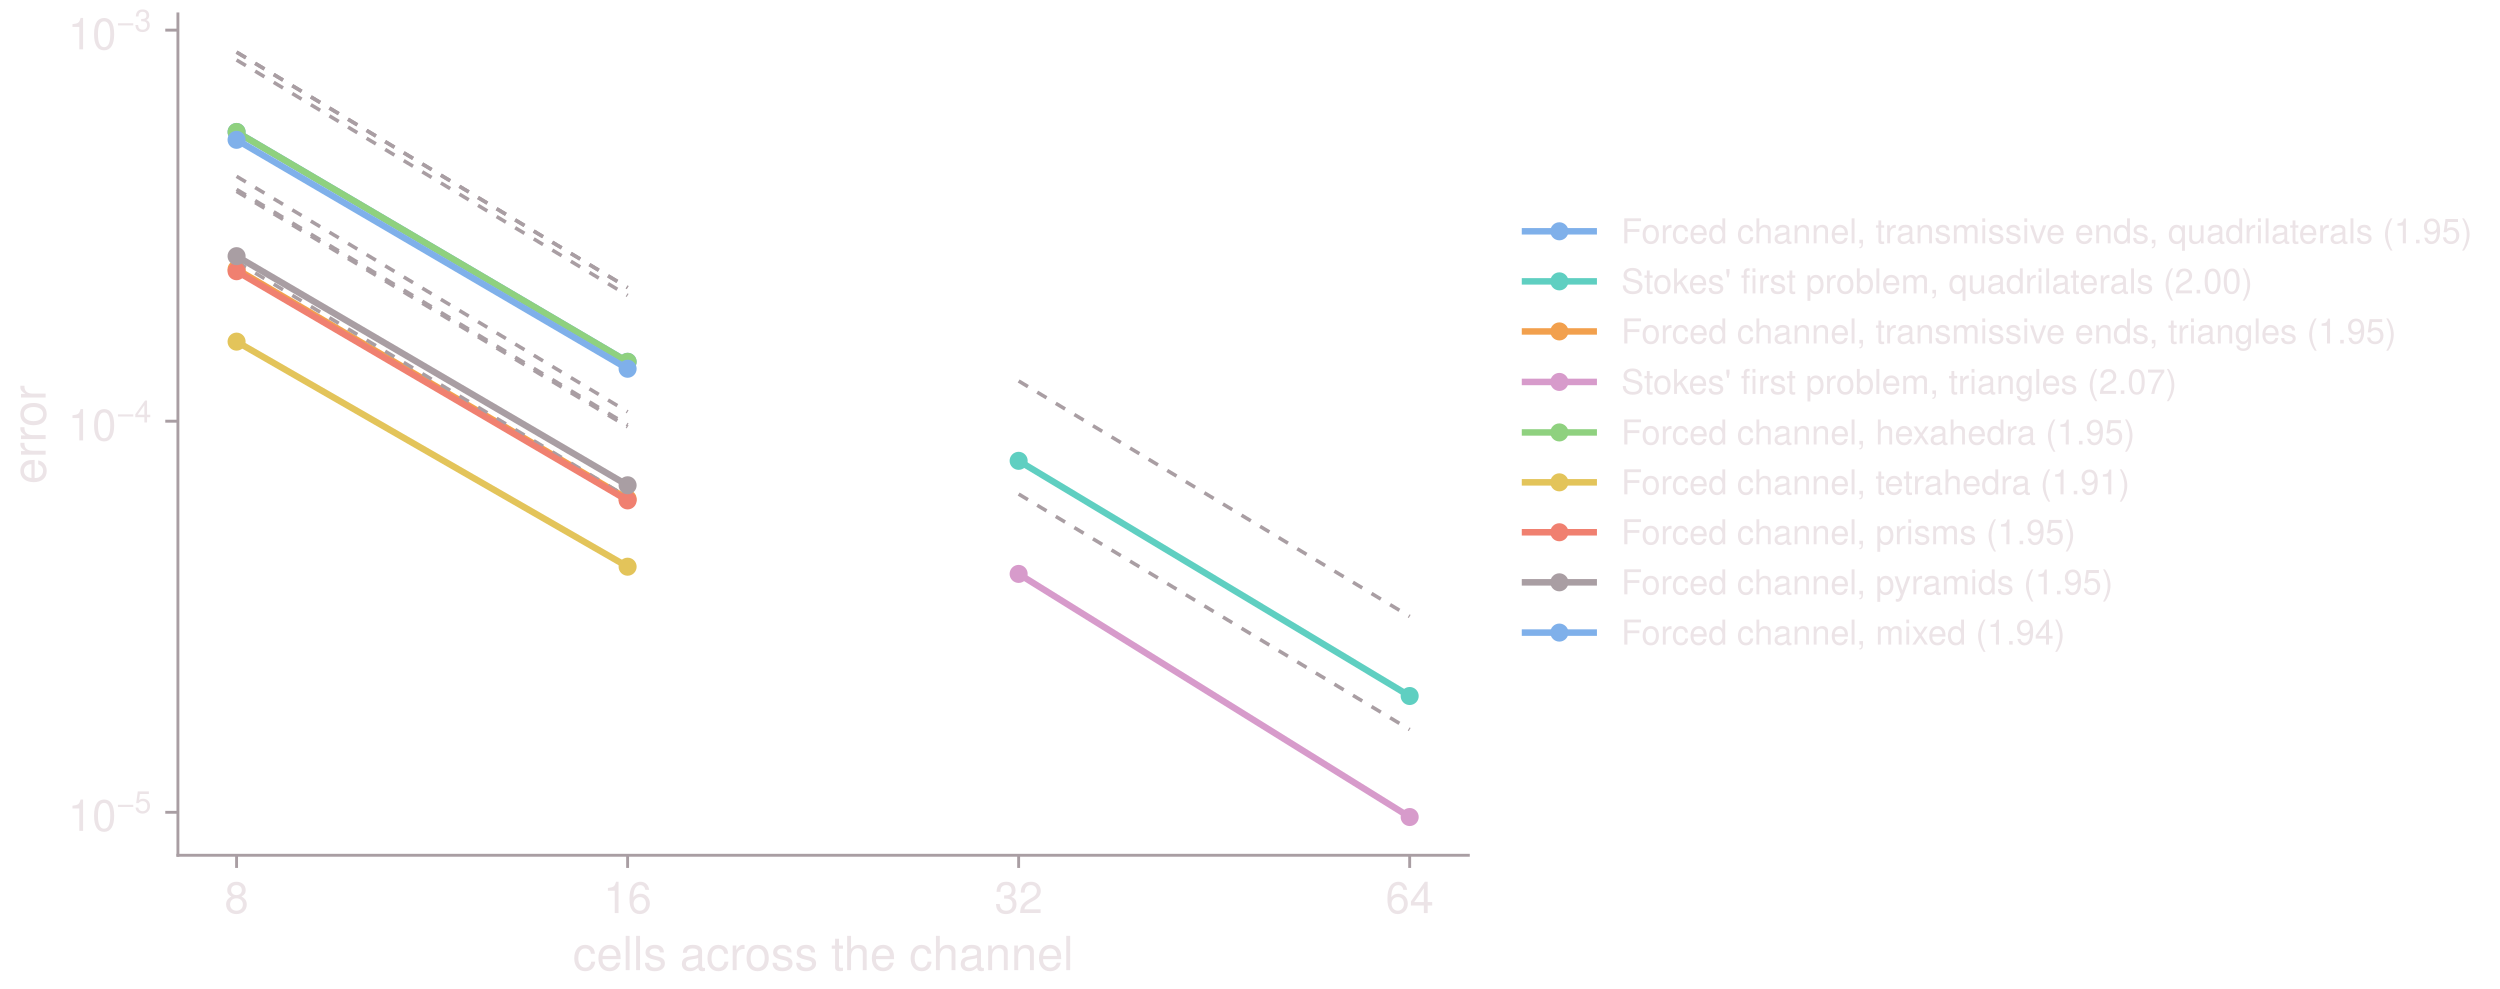
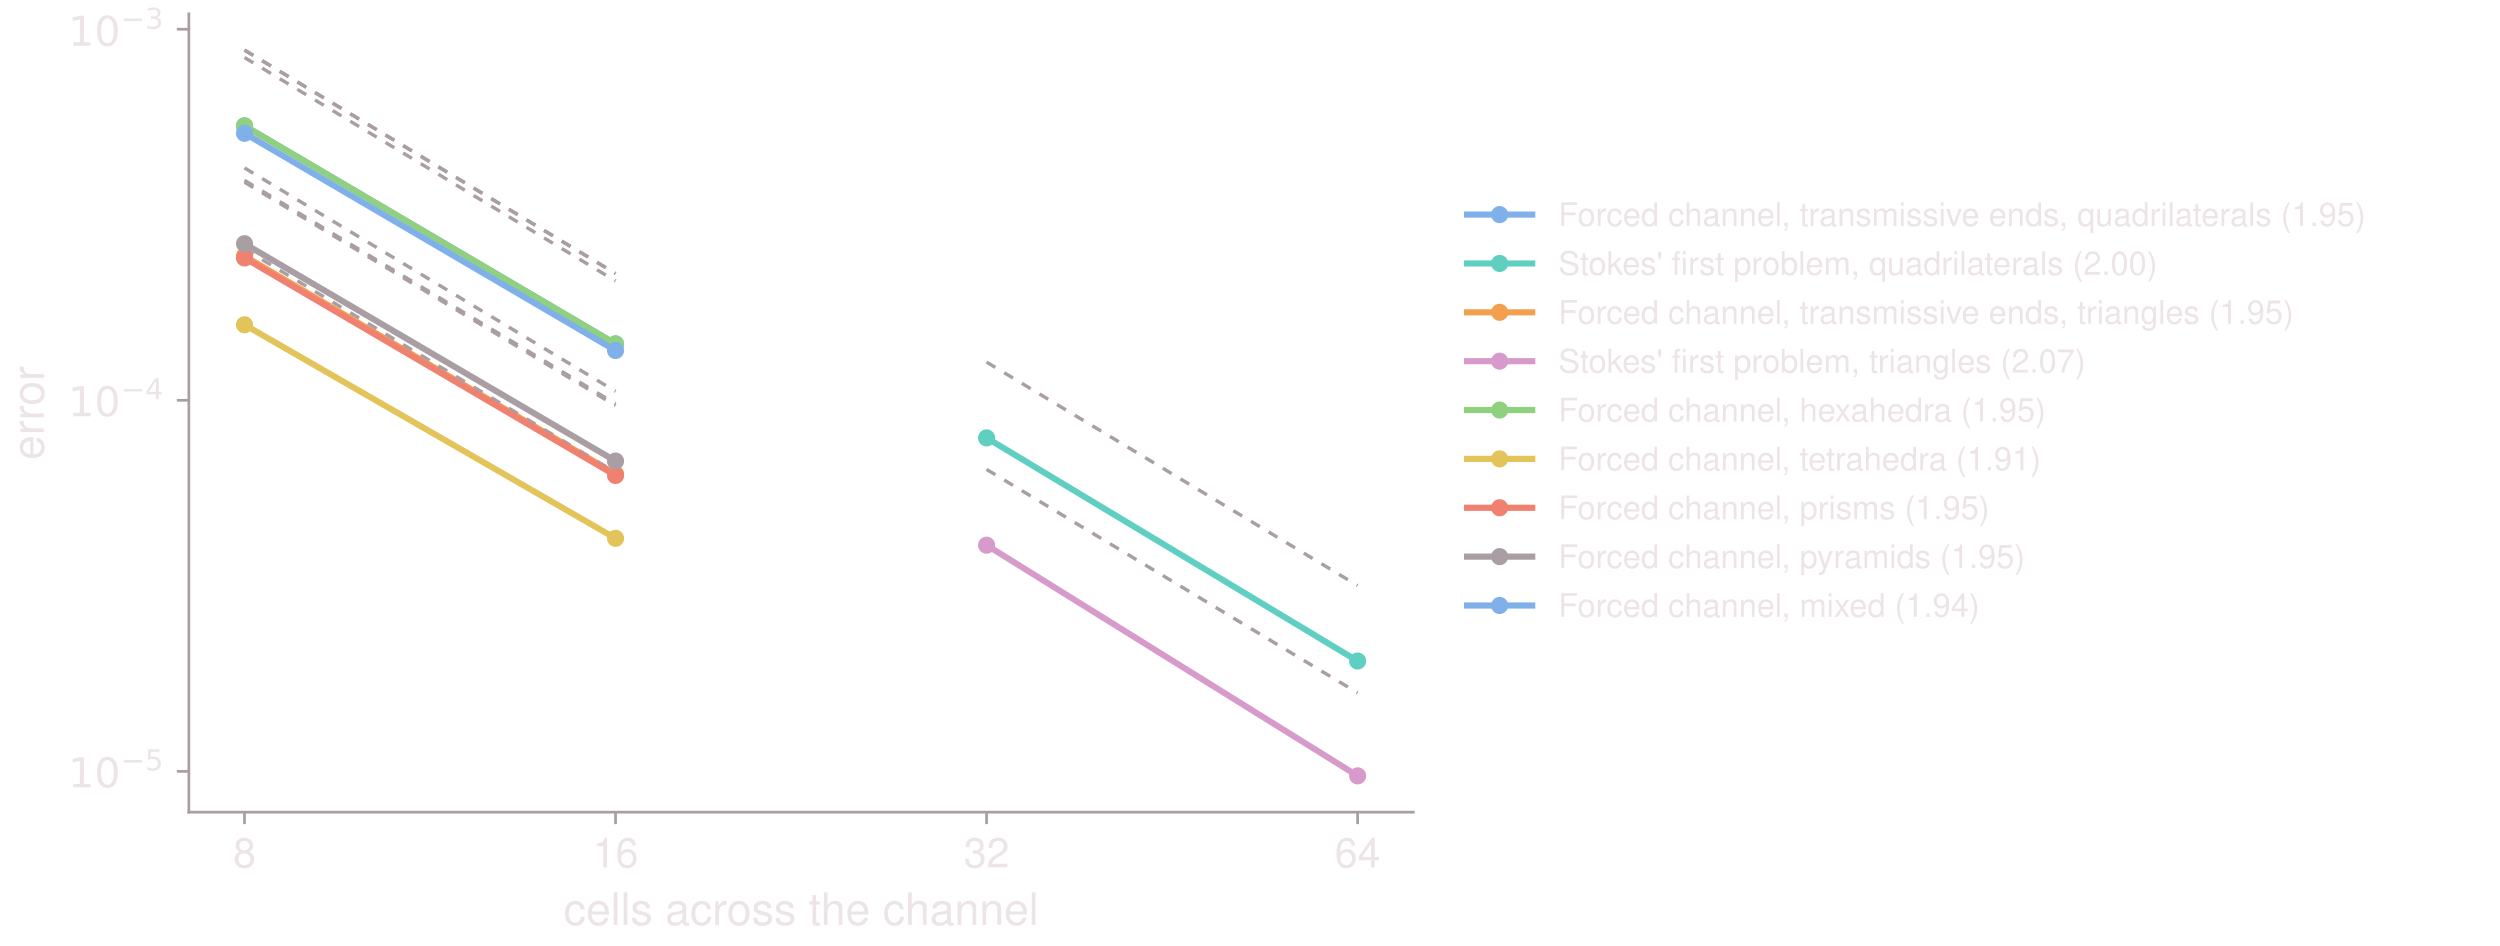
- <svg xmlns="http://www.w3.org/2000/svg" xmlns:xlink="http://www.w3.org/1999/xlink" width="691.872pt" height="273.573pt" viewBox="0 0 691.872 273.573" version="1.1">
+ <svg xmlns="http://www.w3.org/2000/svg" xmlns:xlink="http://www.w3.org/1999/xlink" width="729.158pt" height="275.756pt" viewBox="0 0 729.158 275.756" version="1.1">
  <defs>
    <style type="text/css">*{stroke-linejoin: round; stroke-linecap: butt}</style>
  </defs>
  <g id="figure_1">
    <g id="patch_1">
-       <path d="M 0 273.573  L 691.872 273.573  L 691.872 0  L 0 0  L 0 273.573  z " style="fill: none" />
+       <path d="M 0 275.756  L 729.158 275.756  L 729.158 0  L 0 0  L 0 275.756  z " style="fill: none" />
    </g>
    <g id="axes_1">
      <g id="patch_2">
-         <path d="M 49.239 236.695  L 406.359 236.695  L 406.359 3.847  L 49.239 3.847  L 49.239 236.695  z " style="fill: none" />
+         <path d="M 55.08 236.875  L 412.2 236.875  L 412.2 4.027  L 55.08 4.027  L 55.08 236.875  z " style="fill: none" />
      </g>
      <g id="matplotlib.axis_1">
        <g id="xtick_1">
          <g id="line2d_1">
            <defs>
              <path id="me1e8b48456" d="M 0 0  L 0 3.5  " style="stroke: #a99ea3; stroke-width: 0.8" />
            </defs>
            <g>
-               <use xlink:href="#me1e8b48456" x="65.472" y="236.695" style="fill: #a99ea3; stroke: #a99ea3; stroke-width: 0.8" />
+               <use xlink:href="#me1e8b48456" x="71.313" y="236.875" style="fill: #a99ea3; stroke: #a99ea3; stroke-width: 0.8" />
            </g>
          </g>
          <g id="text_1">
-             <text style="font-size: 12px; font-family: 'Helvetica', 'Arial', 'DejaVu Sans'; text-anchor: middle; fill: #ece4e7" x="65.472" y="252.695" transform="rotate(-0 65.47171 252.6953)">8</text>
+             <text style="font-size: 12px; font-family: 'Helvetica', 'Arial', 'DejaVu Sans'; text-anchor: middle; fill: #ece4e7" x="71.313" y="252.992" transform="rotate(-0 71.31273 252.9925)">8</text>
          </g>
        </g>
        <g id="xtick_2">
          <g id="line2d_2">
            <g>
-               <use xlink:href="#me1e8b48456" x="173.69" y="236.695" style="fill: #a99ea3; stroke: #a99ea3; stroke-width: 0.8" />
+               <use xlink:href="#me1e8b48456" x="179.531" y="236.875" style="fill: #a99ea3; stroke: #a99ea3; stroke-width: 0.8" />
            </g>
          </g>
          <g id="text_2">
-             <text style="font-size: 12px; font-family: 'Helvetica', 'Arial', 'DejaVu Sans'; text-anchor: middle; fill: #ece4e7" x="173.69" y="252.695" transform="rotate(-0 173.6899 252.6953)">16</text>
+             <text style="font-size: 12px; font-family: 'Helvetica', 'Arial', 'DejaVu Sans'; text-anchor: middle; fill: #ece4e7" x="179.531" y="252.992" transform="rotate(-0 179.5309 252.9925)">16</text>
          </g>
        </g>
        <g id="xtick_3">
          <g id="line2d_3">
            <g>
-               <use xlink:href="#me1e8b48456" x="281.908" y="236.695" style="fill: #a99ea3; stroke: #a99ea3; stroke-width: 0.8" />
+               <use xlink:href="#me1e8b48456" x="287.749" y="236.875" style="fill: #a99ea3; stroke: #a99ea3; stroke-width: 0.8" />
            </g>
          </g>
          <g id="text_3">
-             <text style="font-size: 12px; font-family: 'Helvetica', 'Arial', 'DejaVu Sans'; text-anchor: middle; fill: #ece4e7" x="281.908" y="252.695" transform="rotate(-0 281.9081 252.6953)">32</text>
+             <text style="font-size: 12px; font-family: 'Helvetica', 'Arial', 'DejaVu Sans'; text-anchor: middle; fill: #ece4e7" x="287.749" y="252.992" transform="rotate(-0 287.7491 252.9925)">32</text>
          </g>
        </g>
        <g id="xtick_4">
          <g id="line2d_4">
            <g>
-               <use xlink:href="#me1e8b48456" x="390.126" y="236.695" style="fill: #a99ea3; stroke: #a99ea3; stroke-width: 0.8" />
+               <use xlink:href="#me1e8b48456" x="395.967" y="236.875" style="fill: #a99ea3; stroke: #a99ea3; stroke-width: 0.8" />
            </g>
          </g>
          <g id="text_4">
-             <text style="font-size: 12px; font-family: 'Helvetica', 'Arial', 'DejaVu Sans'; text-anchor: middle; fill: #ece4e7" x="390.126" y="252.695" transform="rotate(-0 390.1263 252.6953)">64</text>
+             <text style="font-size: 12px; font-family: 'Helvetica', 'Arial', 'DejaVu Sans'; text-anchor: middle; fill: #ece4e7" x="395.967" y="252.992" transform="rotate(-0 395.9673 252.9925)">64</text>
          </g>
        </g>
        <g id="text_5">
-           <text style="font-size: 13px; font-family: 'Helvetica', 'Arial', 'DejaVu Sans'; text-anchor: middle; fill: #ece4e7" x="227.799" y="268.484" transform="rotate(-0 227.799 268.4843)">cells across the channel</text>
+           <text style="font-size: 13px; font-family: 'Helvetica', 'Arial', 'DejaVu Sans'; text-anchor: middle; fill: #ece4e7" x="233.64" y="269.753" transform="rotate(-0 233.64 269.7533)">cells across the channel</text>
        </g>
      </g>
      <g id="matplotlib.axis_2">
        <g id="ytick_1">
          <g id="line2d_5">
            <defs>
              <path id="m45a4b21da7" d="M 0 0  L -3.5 0  " style="stroke: #a99ea3; stroke-width: 0.8" />
            </defs>
            <g>
-               <use xlink:href="#m45a4b21da7" x="49.239" y="224.801" style="fill: #a99ea3; stroke: #a99ea3; stroke-width: 0.8" />
+               <use xlink:href="#m45a4b21da7" x="55.08" y="224.981" style="fill: #a99ea3; stroke: #a99ea3; stroke-width: 0.8" />
            </g>
          </g>
          <g id="text_6">
-             <g style="fill: #ece4e7" transform="translate(18.83898 230.2005)">
+             <g style="fill: #ece4e7" transform="translate(19.88 230.5605)">
              <text>
-                 <tspan x="0" y="-0.269" style="font-size: 12px; font-family: 'Helvetica'; fill: #ece4e7">1</tspan>
-                 <tspan x="6.674" y="-0.269" style="font-size: 12px; font-family: 'Helvetica'; fill: #ece4e7">0</tspan>
-                 <tspan x="13.463" y="-5.225" style="font-size: 8.4px; font-family: 'Helvetica'; fill: #ece4e7">−</tspan>
-                 <tspan x="18.368" y="-5.225" style="font-size: 8.4px; font-family: 'Helvetica'; fill: #ece4e7">5</tspan>
+                 <tspan x="0" y="-0.919" style="font-size: 12px; font-family: 'DejaVu Sans'; fill: #ece4e7">1</tspan>
+                 <tspan x="7.635" y="-0.919" style="font-size: 12px; font-family: 'DejaVu Sans'; fill: #ece4e7">0</tspan>
+                 <tspan x="15.384" y="-5.875" style="font-size: 8.4px; font-family: 'DejaVu Sans'; fill: #ece4e7">−</tspan>
+                 <tspan x="22.423" y="-5.875" style="font-size: 8.4px; font-family: 'DejaVu Sans'; fill: #ece4e7">5</tspan>
              </text>
            </g>
          </g>
        </g>
        <g id="ytick_2">
          <g id="line2d_6">
            <g>
-               <use xlink:href="#m45a4b21da7" x="49.239" y="116.57" style="fill: #a99ea3; stroke: #a99ea3; stroke-width: 0.8" />
+               <use xlink:href="#m45a4b21da7" x="55.08" y="116.75" style="fill: #a99ea3; stroke: #a99ea3; stroke-width: 0.8" />
            </g>
          </g>
          <g id="text_7">
-             <g style="fill: #ece4e7" transform="translate(18.83898 122.0303)">
+             <g style="fill: #ece4e7" transform="translate(19.88 122.3303)">
              <text>
-                 <tspan x="0" y="-0.149" style="font-size: 12px; font-family: 'Helvetica'; fill: #ece4e7">1</tspan>
-                 <tspan x="6.674" y="-0.149" style="font-size: 12px; font-family: 'Helvetica'; fill: #ece4e7">0</tspan>
-                 <tspan x="13.463" y="-5.105" style="font-size: 8.4px; font-family: 'Helvetica'; fill: #ece4e7">−</tspan>
-                 <tspan x="18.368" y="-5.105" style="font-size: 8.4px; font-family: 'Helvetica'; fill: #ece4e7">4</tspan>
+                 <tspan x="0" y="-0.919" style="font-size: 12px; font-family: 'DejaVu Sans'; fill: #ece4e7">1</tspan>
+                 <tspan x="7.635" y="-0.919" style="font-size: 12px; font-family: 'DejaVu Sans'; fill: #ece4e7">0</tspan>
+                 <tspan x="15.384" y="-5.875" style="font-size: 8.4px; font-family: 'DejaVu Sans'; fill: #ece4e7">−</tspan>
+                 <tspan x="22.423" y="-5.875" style="font-size: 8.4px; font-family: 'DejaVu Sans'; fill: #ece4e7">4</tspan>
              </text>
            </g>
          </g>
        </g>
        <g id="ytick_3">
          <g id="line2d_7">
            <g>
-               <use xlink:href="#m45a4b21da7" x="49.239" y="8.34" style="fill: #a99ea3; stroke: #a99ea3; stroke-width: 0.8" />
+               <use xlink:href="#m45a4b21da7" x="55.08" y="8.52" style="fill: #a99ea3; stroke: #a99ea3; stroke-width: 0.8" />
            </g>
          </g>
          <g id="text_8">
-             <g style="fill: #ece4e7" transform="translate(18.83898 13.8)">
+             <g style="fill: #ece4e7" transform="translate(19.88 14.16)">
              <text>
-                 <tspan x="0" y="-0.16" style="font-size: 12px; font-family: 'Helvetica'; fill: #ece4e7">1</tspan>
-                 <tspan x="6.674" y="-0.16" style="font-size: 12px; font-family: 'Helvetica'; fill: #ece4e7">0</tspan>
-                 <tspan x="13.463" y="-5.116" style="font-size: 8.4px; font-family: 'Helvetica'; fill: #ece4e7">−</tspan>
-                 <tspan x="18.368" y="-5.116" style="font-size: 8.4px; font-family: 'Helvetica'; fill: #ece4e7">3</tspan>
+                 <tspan x="0" y="-0.81" style="font-size: 12px; font-family: 'DejaVu Sans'; fill: #ece4e7">1</tspan>
+                 <tspan x="7.635" y="-0.81" style="font-size: 12px; font-family: 'DejaVu Sans'; fill: #ece4e7">0</tspan>
+                 <tspan x="15.384" y="-5.766" style="font-size: 8.4px; font-family: 'DejaVu Sans'; fill: #ece4e7">−</tspan>
+                 <tspan x="22.423" y="-5.766" style="font-size: 8.4px; font-family: 'DejaVu Sans'; fill: #ece4e7">3</tspan>
              </text>
            </g>
          </g>
        </g>
        <g id="text_9">
-           <text style="font-size: 13px; font-family: 'Helvetica', 'Arial', 'DejaVu Sans'; text-anchor: middle; fill: #ece4e7" x="12.63" y="120.271" transform="rotate(-90 12.63 120.2713)">error</text>
+           <text style="font-size: 13px; font-family: 'Helvetica', 'Arial', 'DejaVu Sans'; text-anchor: middle; fill: #ece4e7" x="12.757" y="120.451" transform="rotate(-90 12.75695 120.4513)">error</text>
        </g>
      </g>
      <g id="line2d_8">
-         <path d="M 65.472 14.431  L 173.69 79.592  " clip-path="url(#pfa97132519)" style="fill: none; stroke-dasharray: 3,3; stroke-dashoffset: 0; stroke: #a99ea3" />
+         <path d="M 71.313 14.611  L 179.531 79.772  " clip-path="url(#p9ccb82d31f)" style="fill: none; stroke-dasharray: 3,3; stroke-dashoffset: 0; stroke: #a99ea3" />
      </g>
      <g id="line2d_9">
-         <path d="M 65.472 36.523  L 173.69 100.13  " clip-path="url(#pfa97132519)" style="fill: none; stroke: #7fb0ea; stroke-width: 1.8; stroke-linecap: square" />
+         <path d="M 71.313 36.703  L 179.531 100.31  " clip-path="url(#p9ccb82d31f)" style="fill: none; stroke: #7fb0ea; stroke-width: 1.8; stroke-linecap: square" />
        <defs>
          <path id="m26dd2afae7" d="M 0 2  C 0.53 2 1.039 1.789 1.414 1.414  C 1.789 1.039 2 0.53 2 0  C 2 -0.53 1.789 -1.039 1.414 -1.414  C 1.039 -1.789 0.53 -2 0 -2  C -0.53 -2 -1.039 -1.789 -1.414 -1.414  C -1.789 -1.039 -2 -0.53 -2 0  C -2 0.53 -1.789 1.039 -1.414 1.414  C -1.039 1.789 -0.53 2 0 2  z " style="stroke: #7fb0ea" />
        </defs>
-         <g clip-path="url(#pfa97132519)">
-           <use xlink:href="#m26dd2afae7" x="65.472" y="36.523" style="fill: #7fb0ea; stroke: #7fb0ea" />
-           <use xlink:href="#m26dd2afae7" x="173.69" y="100.13" style="fill: #7fb0ea; stroke: #7fb0ea" />
+         <g clip-path="url(#p9ccb82d31f)">
+           <use xlink:href="#m26dd2afae7" x="71.313" y="36.703" style="fill: #7fb0ea; stroke: #7fb0ea" />
+           <use xlink:href="#m26dd2afae7" x="179.531" y="100.31" style="fill: #7fb0ea; stroke: #7fb0ea" />
        </g>
      </g>
      <g id="line2d_10">
-         <path d="M 281.908 105.442  L 390.126 170.603  " clip-path="url(#pfa97132519)" style="fill: none; stroke-dasharray: 3,3; stroke-dashoffset: 0; stroke: #a99ea3" />
+         <path d="M 287.749 105.622  L 395.967 170.783  " clip-path="url(#p9ccb82d31f)" style="fill: none; stroke-dasharray: 3,3; stroke-dashoffset: 0; stroke: #a99ea3" />
      </g>
      <g id="line2d_11">
-         <path d="M 281.908 127.534  L 390.126 192.619  " clip-path="url(#pfa97132519)" style="fill: none; stroke: #5fcfc1; stroke-width: 1.8; stroke-linecap: square" />
+         <path d="M 287.749 127.714  L 395.967 192.799  " clip-path="url(#p9ccb82d31f)" style="fill: none; stroke: #5fcfc1; stroke-width: 1.8; stroke-linecap: square" />
        <defs>
          <path id="m19acd6ae64" d="M 0 2  C 0.53 2 1.039 1.789 1.414 1.414  C 1.789 1.039 2 0.53 2 0  C 2 -0.53 1.789 -1.039 1.414 -1.414  C 1.039 -1.789 0.53 -2 0 -2  C -0.53 -2 -1.039 -1.789 -1.414 -1.414  C -1.789 -1.039 -2 -0.53 -2 0  C -2 0.53 -1.789 1.039 -1.414 1.414  C -1.039 1.789 -0.53 2 0 2  z " style="stroke: #5fcfc1" />
        </defs>
-         <g clip-path="url(#pfa97132519)">
-           <use xlink:href="#m19acd6ae64" x="281.908" y="127.534" style="fill: #5fcfc1; stroke: #5fcfc1" />
-           <use xlink:href="#m19acd6ae64" x="390.126" y="192.619" style="fill: #5fcfc1; stroke: #5fcfc1" />
+         <g clip-path="url(#p9ccb82d31f)">
+           <use xlink:href="#m19acd6ae64" x="287.749" y="127.714" style="fill: #5fcfc1; stroke: #5fcfc1" />
+           <use xlink:href="#m19acd6ae64" x="395.967" y="192.799" style="fill: #5fcfc1; stroke: #5fcfc1" />
        </g>
      </g>
      <g id="line2d_12">
-         <path d="M 65.472 52.424  L 173.69 117.585  " clip-path="url(#pfa97132519)" style="fill: none; stroke-dasharray: 3,3; stroke-dashoffset: 0; stroke: #a99ea3" />
+         <path d="M 71.313 52.604  L 179.531 117.765  " clip-path="url(#p9ccb82d31f)" style="fill: none; stroke-dasharray: 3,3; stroke-dashoffset: 0; stroke: #a99ea3" />
      </g>
      <g id="line2d_13">
-         <path d="M 65.472 74.516  L 173.69 138.074  " clip-path="url(#pfa97132519)" style="fill: none; stroke: #f2a04d; stroke-width: 1.8; stroke-linecap: square" />
+         <path d="M 71.313 74.696  L 179.531 138.254  " clip-path="url(#p9ccb82d31f)" style="fill: none; stroke: #f2a04d; stroke-width: 1.8; stroke-linecap: square" />
        <defs>
          <path id="m9703caf3a8" d="M 0 2  C 0.53 2 1.039 1.789 1.414 1.414  C 1.789 1.039 2 0.53 2 0  C 2 -0.53 1.789 -1.039 1.414 -1.414  C 1.039 -1.789 0.53 -2 0 -2  C -0.53 -2 -1.039 -1.789 -1.414 -1.414  C -1.789 -1.039 -2 -0.53 -2 0  C -2 0.53 -1.789 1.039 -1.414 1.414  C -1.039 1.789 -0.53 2 0 2  z " style="stroke: #f2a04d" />
        </defs>
-         <g clip-path="url(#pfa97132519)">
-           <use xlink:href="#m9703caf3a8" x="65.472" y="74.516" style="fill: #f2a04d; stroke: #f2a04d" />
-           <use xlink:href="#m9703caf3a8" x="173.69" y="138.074" style="fill: #f2a04d; stroke: #f2a04d" />
+         <g clip-path="url(#p9ccb82d31f)">
+           <use xlink:href="#m9703caf3a8" x="71.313" y="74.696" style="fill: #f2a04d; stroke: #f2a04d" />
+           <use xlink:href="#m9703caf3a8" x="179.531" y="138.254" style="fill: #f2a04d; stroke: #f2a04d" />
        </g>
      </g>
      <g id="line2d_14">
-         <path d="M 281.908 136.737  L 390.126 201.898  " clip-path="url(#pfa97132519)" style="fill: none; stroke-dasharray: 3,3; stroke-dashoffset: 0; stroke: #a99ea3" />
+         <path d="M 287.749 136.917  L 395.967 202.078  " clip-path="url(#p9ccb82d31f)" style="fill: none; stroke-dasharray: 3,3; stroke-dashoffset: 0; stroke: #a99ea3" />
      </g>
      <g id="line2d_15">
-         <path d="M 281.908 158.829  L 390.126 226.111  " clip-path="url(#pfa97132519)" style="fill: none; stroke: #d79bcb; stroke-width: 1.8; stroke-linecap: square" />
+         <path d="M 287.749 159.009  L 395.967 226.291  " clip-path="url(#p9ccb82d31f)" style="fill: none; stroke: #d79bcb; stroke-width: 1.8; stroke-linecap: square" />
        <defs>
          <path id="mfb42b9c7f6" d="M 0 2  C 0.53 2 1.039 1.789 1.414 1.414  C 1.789 1.039 2 0.53 2 0  C 2 -0.53 1.789 -1.039 1.414 -1.414  C 1.039 -1.789 0.53 -2 0 -2  C -0.53 -2 -1.039 -1.789 -1.414 -1.414  C -1.789 -1.039 -2 -0.53 -2 0  C -2 0.53 -1.789 1.039 -1.414 1.414  C -1.039 1.789 -0.53 2 0 2  z " style="stroke: #d79bcb" />
        </defs>
-         <g clip-path="url(#pfa97132519)">
-           <use xlink:href="#mfb42b9c7f6" x="281.908" y="158.829" style="fill: #d79bcb; stroke: #d79bcb" />
-           <use xlink:href="#mfb42b9c7f6" x="390.126" y="226.111" style="fill: #d79bcb; stroke: #d79bcb" />
+         <g clip-path="url(#p9ccb82d31f)">
+           <use xlink:href="#mfb42b9c7f6" x="287.749" y="159.009" style="fill: #d79bcb; stroke: #d79bcb" />
+           <use xlink:href="#mfb42b9c7f6" x="395.967" y="226.291" style="fill: #d79bcb; stroke: #d79bcb" />
        </g>
      </g>
      <g id="line2d_16">
-         <path d="M 65.472 14.431  L 173.69 79.592  " clip-path="url(#pfa97132519)" style="fill: none; stroke-dasharray: 3,3; stroke-dashoffset: 0; stroke: #a99ea3" />
+         <path d="M 71.313 14.611  L 179.531 79.772  " clip-path="url(#p9ccb82d31f)" style="fill: none; stroke-dasharray: 3,3; stroke-dashoffset: 0; stroke: #a99ea3" />
      </g>
      <g id="line2d_17">
-         <path d="M 65.472 36.523  L 173.69 100.13  " clip-path="url(#pfa97132519)" style="fill: none; stroke: #8fd17f; stroke-width: 1.8; stroke-linecap: square" />
+         <path d="M 71.313 36.703  L 179.531 100.31  " clip-path="url(#p9ccb82d31f)" style="fill: none; stroke: #8fd17f; stroke-width: 1.8; stroke-linecap: square" />
        <defs>
          <path id="m84d3124c6a" d="M 0 2  C 0.53 2 1.039 1.789 1.414 1.414  C 1.789 1.039 2 0.53 2 0  C 2 -0.53 1.789 -1.039 1.414 -1.414  C 1.039 -1.789 0.53 -2 0 -2  C -0.53 -2 -1.039 -1.789 -1.414 -1.414  C -1.789 -1.039 -2 -0.53 -2 0  C -2 0.53 -1.789 1.039 -1.414 1.414  C -1.039 1.789 -0.53 2 0 2  z " style="stroke: #8fd17f" />
        </defs>
-         <g clip-path="url(#pfa97132519)">
-           <use xlink:href="#m84d3124c6a" x="65.472" y="36.523" style="fill: #8fd17f; stroke: #8fd17f" />
-           <use xlink:href="#m84d3124c6a" x="173.69" y="100.13" style="fill: #8fd17f; stroke: #8fd17f" />
+         <g clip-path="url(#p9ccb82d31f)">
+           <use xlink:href="#m84d3124c6a" x="71.313" y="36.703" style="fill: #8fd17f; stroke: #8fd17f" />
+           <use xlink:href="#m84d3124c6a" x="179.531" y="100.31" style="fill: #8fd17f; stroke: #8fd17f" />
        </g>
      </g>
      <g id="line2d_18">
-         <path d="M 65.472 72.453  L 173.69 137.614  " clip-path="url(#pfa97132519)" style="fill: none; stroke-dasharray: 3,3; stroke-dashoffset: 0; stroke: #a99ea3" />
+         <path d="M 71.313 72.633  L 179.531 137.794  " clip-path="url(#p9ccb82d31f)" style="fill: none; stroke-dasharray: 3,3; stroke-dashoffset: 0; stroke: #a99ea3" />
      </g>
      <g id="line2d_19">
-         <path d="M 65.472 94.545  L 173.69 156.835  " clip-path="url(#pfa97132519)" style="fill: none; stroke: #e3c45a; stroke-width: 1.8; stroke-linecap: square" />
+         <path d="M 71.313 94.725  L 179.531 157.015  " clip-path="url(#p9ccb82d31f)" style="fill: none; stroke: #e3c45a; stroke-width: 1.8; stroke-linecap: square" />
        <defs>
          <path id="m2d929ddf37" d="M 0 2  C 0.53 2 1.039 1.789 1.414 1.414  C 1.789 1.039 2 0.53 2 0  C 2 -0.53 1.789 -1.039 1.414 -1.414  C 1.039 -1.789 0.53 -2 0 -2  C -0.53 -2 -1.039 -1.789 -1.414 -1.414  C -1.789 -1.039 -2 -0.53 -2 0  C -2 0.53 -1.789 1.039 -1.414 1.414  C -1.039 1.789 -0.53 2 0 2  z " style="stroke: #e3c45a" />
        </defs>
-         <g clip-path="url(#pfa97132519)">
-           <use xlink:href="#m2d929ddf37" x="65.472" y="94.545" style="fill: #e3c45a; stroke: #e3c45a" />
-           <use xlink:href="#m2d929ddf37" x="173.69" y="156.835" style="fill: #e3c45a; stroke: #e3c45a" />
+         <g clip-path="url(#p9ccb82d31f)">
+           <use xlink:href="#m2d929ddf37" x="71.313" y="94.725" style="fill: #e3c45a; stroke: #e3c45a" />
+           <use xlink:href="#m2d929ddf37" x="179.531" y="157.015" style="fill: #e3c45a; stroke: #e3c45a" />
        </g>
      </g>
      <g id="line2d_20">
-         <path d="M 65.472 52.969  L 173.69 118.13  " clip-path="url(#pfa97132519)" style="fill: none; stroke-dasharray: 3,3; stroke-dashoffset: 0; stroke: #a99ea3" />
+         <path d="M 71.313 53.149  L 179.531 118.31  " clip-path="url(#p9ccb82d31f)" style="fill: none; stroke-dasharray: 3,3; stroke-dashoffset: 0; stroke: #a99ea3" />
      </g>
      <g id="line2d_21">
-         <path d="M 65.472 75.061  L 173.69 138.486  " clip-path="url(#pfa97132519)" style="fill: none; stroke: #f08070; stroke-width: 1.8; stroke-linecap: square" />
+         <path d="M 71.313 75.241  L 179.531 138.666  " clip-path="url(#p9ccb82d31f)" style="fill: none; stroke: #f08070; stroke-width: 1.8; stroke-linecap: square" />
        <defs>
          <path id="m93b86efb24" d="M 0 2  C 0.53 2 1.039 1.789 1.414 1.414  C 1.789 1.039 2 0.53 2 0  C 2 -0.53 1.789 -1.039 1.414 -1.414  C 1.039 -1.789 0.53 -2 0 -2  C -0.53 -2 -1.039 -1.789 -1.414 -1.414  C -1.789 -1.039 -2 -0.53 -2 0  C -2 0.53 -1.789 1.039 -1.414 1.414  C -1.039 1.789 -0.53 2 0 2  z " style="stroke: #f08070" />
        </defs>
-         <g clip-path="url(#pfa97132519)">
-           <use xlink:href="#m93b86efb24" x="65.472" y="75.061" style="fill: #f08070; stroke: #f08070" />
-           <use xlink:href="#m93b86efb24" x="173.69" y="138.486" style="fill: #f08070; stroke: #f08070" />
+         <g clip-path="url(#p9ccb82d31f)">
+           <use xlink:href="#m93b86efb24" x="71.313" y="75.241" style="fill: #f08070; stroke: #f08070" />
+           <use xlink:href="#m93b86efb24" x="179.531" y="138.666" style="fill: #f08070; stroke: #f08070" />
        </g>
      </g>
      <g id="line2d_22">
-         <path d="M 65.472 48.803  L 173.69 113.964  " clip-path="url(#pfa97132519)" style="fill: none; stroke-dasharray: 3,3; stroke-dashoffset: 0; stroke: #a99ea3" />
+         <path d="M 71.313 48.983  L 179.531 114.144  " clip-path="url(#p9ccb82d31f)" style="fill: none; stroke-dasharray: 3,3; stroke-dashoffset: 0; stroke: #a99ea3" />
      </g>
      <g id="line2d_23">
-         <path d="M 65.472 70.895  L 173.69 134.3  " clip-path="url(#pfa97132519)" style="fill: none; stroke: #a99ea3; stroke-width: 1.8; stroke-linecap: square" />
+         <path d="M 71.313 71.075  L 179.531 134.48  " clip-path="url(#p9ccb82d31f)" style="fill: none; stroke: #a99ea3; stroke-width: 1.8; stroke-linecap: square" />
        <defs>
          <path id="m0e57c3d535" d="M 0 2  C 0.53 2 1.039 1.789 1.414 1.414  C 1.789 1.039 2 0.53 2 0  C 2 -0.53 1.789 -1.039 1.414 -1.414  C 1.039 -1.789 0.53 -2 0 -2  C -0.53 -2 -1.039 -1.789 -1.414 -1.414  C -1.789 -1.039 -2 -0.53 -2 0  C -2 0.53 -1.789 1.039 -1.414 1.414  C -1.039 1.789 -0.53 2 0 2  z " style="stroke: #a99ea3" />
        </defs>
-         <g clip-path="url(#pfa97132519)">
-           <use xlink:href="#m0e57c3d535" x="65.472" y="70.895" style="fill: #a99ea3; stroke: #a99ea3" />
-           <use xlink:href="#m0e57c3d535" x="173.69" y="134.3" style="fill: #a99ea3; stroke: #a99ea3" />
+         <g clip-path="url(#p9ccb82d31f)">
+           <use xlink:href="#m0e57c3d535" x="71.313" y="71.075" style="fill: #a99ea3; stroke: #a99ea3" />
+           <use xlink:href="#m0e57c3d535" x="179.531" y="134.48" style="fill: #a99ea3; stroke: #a99ea3" />
        </g>
      </g>
      <g id="line2d_24">
-         <path d="M 65.472 16.603  L 173.69 81.765  " clip-path="url(#pfa97132519)" style="fill: none; stroke-dasharray: 3,3; stroke-dashoffset: 0; stroke: #a99ea3" />
+         <path d="M 71.313 16.783  L 179.531 81.945  " clip-path="url(#p9ccb82d31f)" style="fill: none; stroke-dasharray: 3,3; stroke-dashoffset: 0; stroke: #a99ea3" />
      </g>
      <g id="line2d_25">
-         <path d="M 65.472 38.695  L 173.69 102.053  " clip-path="url(#pfa97132519)" style="fill: none; stroke: #7fb0ea; stroke-width: 1.8; stroke-linecap: square" />
-         <g clip-path="url(#pfa97132519)">
-           <use xlink:href="#m26dd2afae7" x="65.472" y="38.695" style="fill: #7fb0ea; stroke: #7fb0ea" />
-           <use xlink:href="#m26dd2afae7" x="173.69" y="102.053" style="fill: #7fb0ea; stroke: #7fb0ea" />
+         <path d="M 71.313 38.875  L 179.531 102.233  " clip-path="url(#p9ccb82d31f)" style="fill: none; stroke: #7fb0ea; stroke-width: 1.8; stroke-linecap: square" />
+         <g clip-path="url(#p9ccb82d31f)">
+           <use xlink:href="#m26dd2afae7" x="71.313" y="38.875" style="fill: #7fb0ea; stroke: #7fb0ea" />
+           <use xlink:href="#m26dd2afae7" x="179.531" y="102.233" style="fill: #7fb0ea; stroke: #7fb0ea" />
        </g>
      </g>
      <g id="patch_3">
-         <path d="M 49.239 236.695  L 49.239 3.847  " style="fill: none; stroke: #a99ea3; stroke-width: 0.8; stroke-linejoin: miter; stroke-linecap: square" />
+         <path d="M 55.08 236.875  L 55.08 4.027  " style="fill: none; stroke: #a99ea3; stroke-width: 0.8; stroke-linejoin: miter; stroke-linecap: square" />
      </g>
      <g id="patch_4">
-         <path d="M 49.239 236.695  L 406.359 236.695  " style="fill: none; stroke: #a99ea3; stroke-width: 0.8; stroke-linejoin: miter; stroke-linecap: square" />
+         <path d="M 55.08 236.875  L 412.2 236.875  " style="fill: none; stroke: #a99ea3; stroke-width: 0.8; stroke-linejoin: miter; stroke-linecap: square" />
      </g>
      <g id="legend_1">
        <g id="line2d_26">
-           <path d="M 422.051 64.011  L 431.551 64.011  L 441.051 64.011  " style="fill: none; stroke: #7fb0ea; stroke-width: 1.8; stroke-linecap: square" />
-           <g>
-             <use xlink:href="#m26dd2afae7" x="431.551" y="64.011" style="fill: #7fb0ea; stroke: #7fb0ea" />
+           <path d="M 427.892 62.591  L 437.392 62.591  L 446.892 62.591  " style="fill: none; stroke: #7fb0ea; stroke-width: 1.8; stroke-linecap: square" />
+           <g>
+             <use xlink:href="#m26dd2afae7" x="437.392" y="62.591" style="fill: #7fb0ea; stroke: #7fb0ea" />
          </g>
        </g>
        <g id="text_10">
-           <text style="font-size: 9.5px; font-family: 'Helvetica', 'Arial', 'DejaVu Sans'; text-anchor: start; fill: #ece4e7" x="448.651" y="67.336" transform="rotate(-0 448.6514 67.3355)">Forced channel, transmissive ends, quadrilaterals (1.95)</text>
+           <text style="font-size: 9.5px; font-family: 'Helvetica', 'Arial', 'DejaVu Sans'; text-anchor: start; fill: #ece4e7" x="454.492" y="65.916" transform="rotate(-0 454.4924 65.91646)">Forced channel, transmissive ends, quadrilaterals (1.95)</text>
        </g>
        <g id="line2d_27">
-           <path d="M 422.051 77.866  L 431.551 77.866  L 441.051 77.866  " style="fill: none; stroke: #5fcfc1; stroke-width: 1.8; stroke-linecap: square" />
-           <g>
-             <use xlink:href="#m19acd6ae64" x="431.551" y="77.866" style="fill: #5fcfc1; stroke: #5fcfc1" />
+           <path d="M 427.892 76.842  L 437.392 76.842  L 446.892 76.842  " style="fill: none; stroke: #5fcfc1; stroke-width: 1.8; stroke-linecap: square" />
+           <g>
+             <use xlink:href="#m19acd6ae64" x="437.392" y="76.842" style="fill: #5fcfc1; stroke: #5fcfc1" />
          </g>
        </g>
        <g id="text_11">
-           <text style="font-size: 9.5px; font-family: 'Helvetica', 'Arial', 'DejaVu Sans'; text-anchor: start; fill: #ece4e7" x="448.651" y="81.191" transform="rotate(-0 448.6514 81.19066)">Stokes' first problem, quadrilaterals (2.00)</text>
+           <text style="font-size: 9.5px; font-family: 'Helvetica', 'Arial', 'DejaVu Sans'; text-anchor: start; fill: #ece4e7" x="454.492" y="80.167" transform="rotate(-0 454.4924 80.1672)">Stokes' first problem, quadrilaterals (2.00)</text>
        </g>
        <g id="line2d_28">
-           <path d="M 422.051 91.721  L 431.551 91.721  L 441.051 91.721  " style="fill: none; stroke: #f2a04d; stroke-width: 1.8; stroke-linecap: square" />
-           <g>
-             <use xlink:href="#m9703caf3a8" x="431.551" y="91.721" style="fill: #f2a04d; stroke: #f2a04d" />
+           <path d="M 427.892 91.093  L 437.392 91.093  L 446.892 91.093  " style="fill: none; stroke: #f2a04d; stroke-width: 1.8; stroke-linecap: square" />
+           <g>
+             <use xlink:href="#m9703caf3a8" x="437.392" y="91.093" style="fill: #f2a04d; stroke: #f2a04d" />
          </g>
        </g>
        <g id="text_12">
-           <text style="font-size: 9.5px; font-family: 'Helvetica', 'Arial', 'DejaVu Sans'; text-anchor: start; fill: #ece4e7" x="448.651" y="95.046" transform="rotate(-0 448.6514 95.04582)">Forced channel, transmissive ends, triangles (1.95)</text>
+           <text style="font-size: 9.5px; font-family: 'Helvetica', 'Arial', 'DejaVu Sans'; text-anchor: start; fill: #ece4e7" x="454.492" y="94.418" transform="rotate(-0 454.4924 94.41794)">Forced channel, transmissive ends, triangles (1.95)</text>
        </g>
        <g id="line2d_29">
-           <path d="M 422.051 105.698  L 431.551 105.698  L 441.051 105.698  " style="fill: none; stroke: #d79bcb; stroke-width: 1.8; stroke-linecap: square" />
-           <g>
-             <use xlink:href="#mfb42b9c7f6" x="431.551" y="105.698" style="fill: #d79bcb; stroke: #d79bcb" />
+           <path d="M 427.892 105.344  L 437.392 105.344  L 446.892 105.344  " style="fill: none; stroke: #d79bcb; stroke-width: 1.8; stroke-linecap: square" />
+           <g>
+             <use xlink:href="#mfb42b9c7f6" x="437.392" y="105.344" style="fill: #d79bcb; stroke: #d79bcb" />
          </g>
        </g>
        <g id="text_13">
-           <text style="font-size: 9.5px; font-family: 'Helvetica', 'Arial', 'DejaVu Sans'; text-anchor: start; fill: #ece4e7" x="448.651" y="109.023" transform="rotate(-0 448.6514 109.0227)">Stokes' first problem, triangles (2.07)</text>
+           <text style="font-size: 9.5px; font-family: 'Helvetica', 'Arial', 'DejaVu Sans'; text-anchor: start; fill: #ece4e7" x="454.492" y="108.669" transform="rotate(-0 454.4924 108.6687)">Stokes' first problem, triangles (2.07)</text>
        </g>
        <g id="line2d_30">
-           <path d="M 422.051 119.675  L 431.551 119.675  L 441.051 119.675  " style="fill: none; stroke: #8fd17f; stroke-width: 1.8; stroke-linecap: square" />
-           <g>
-             <use xlink:href="#m84d3124c6a" x="431.551" y="119.675" style="fill: #8fd17f; stroke: #8fd17f" />
+           <path d="M 427.892 119.594  L 437.392 119.594  L 446.892 119.594  " style="fill: none; stroke: #8fd17f; stroke-width: 1.8; stroke-linecap: square" />
+           <g>
+             <use xlink:href="#m84d3124c6a" x="437.392" y="119.594" style="fill: #8fd17f; stroke: #8fd17f" />
          </g>
        </g>
        <g id="text_14">
-           <text style="font-size: 9.5px; font-family: 'Helvetica', 'Arial', 'DejaVu Sans'; text-anchor: start; fill: #ece4e7" x="448.651" y="123" transform="rotate(-0 448.6514 122.9996)">Forced channel, hexahedra (1.95)</text>
+           <text style="font-size: 9.5px; font-family: 'Helvetica', 'Arial', 'DejaVu Sans'; text-anchor: start; fill: #ece4e7" x="454.492" y="122.919" transform="rotate(-0 454.4924 122.9194)">Forced channel, hexahedra (1.95)</text>
        </g>
        <g id="line2d_31">
-           <path d="M 422.051 133.488  L 431.551 133.488  L 441.051 133.488  " style="fill: none; stroke: #e3c45a; stroke-width: 1.8; stroke-linecap: square" />
-           <g>
-             <use xlink:href="#m2d929ddf37" x="431.551" y="133.488" style="fill: #e3c45a; stroke: #e3c45a" />
+           <path d="M 427.892 133.845  L 437.392 133.845  L 446.892 133.845  " style="fill: none; stroke: #e3c45a; stroke-width: 1.8; stroke-linecap: square" />
+           <g>
+             <use xlink:href="#m2d929ddf37" x="437.392" y="133.845" style="fill: #e3c45a; stroke: #e3c45a" />
          </g>
        </g>
        <g id="text_15">
-           <text style="font-size: 9.5px; font-family: 'Helvetica', 'Arial', 'DejaVu Sans'; text-anchor: start; fill: #ece4e7" x="448.651" y="136.813" transform="rotate(-0 448.6514 136.8132)">Forced channel, tetrahedra (1.91)</text>
+           <text style="font-size: 9.5px; font-family: 'Helvetica', 'Arial', 'DejaVu Sans'; text-anchor: start; fill: #ece4e7" x="454.492" y="137.17" transform="rotate(-0 454.4924 137.1702)">Forced channel, tetrahedra (1.91)</text>
        </g>
        <g id="line2d_32">
-           <path d="M 422.051 147.302  L 431.551 147.302  L 441.051 147.302  " style="fill: none; stroke: #f08070; stroke-width: 1.8; stroke-linecap: square" />
-           <g>
-             <use xlink:href="#m93b86efb24" x="431.551" y="147.302" style="fill: #f08070; stroke: #f08070" />
+           <path d="M 427.892 148.096  L 437.392 148.096  L 446.892 148.096  " style="fill: none; stroke: #f08070; stroke-width: 1.8; stroke-linecap: square" />
+           <g>
+             <use xlink:href="#m93b86efb24" x="437.392" y="148.096" style="fill: #f08070; stroke: #f08070" />
          </g>
        </g>
        <g id="text_16">
-           <text style="font-size: 9.5px; font-family: 'Helvetica', 'Arial', 'DejaVu Sans'; text-anchor: start; fill: #ece4e7" x="448.651" y="150.627" transform="rotate(-0 448.6514 150.6268)">Forced channel, prisms (1.95)</text>
+           <text style="font-size: 9.5px; font-family: 'Helvetica', 'Arial', 'DejaVu Sans'; text-anchor: start; fill: #ece4e7" x="454.492" y="151.421" transform="rotate(-0 454.4924 151.4209)">Forced channel, prisms (1.95)</text>
        </g>
        <g id="line2d_33">
-           <path d="M 422.051 161.157  L 431.551 161.157  L 441.051 161.157  " style="fill: none; stroke: #a99ea3; stroke-width: 1.8; stroke-linecap: square" />
-           <g>
-             <use xlink:href="#m0e57c3d535" x="431.551" y="161.157" style="fill: #a99ea3; stroke: #a99ea3" />
+           <path d="M 427.892 162.347  L 437.392 162.347  L 446.892 162.347  " style="fill: none; stroke: #a99ea3; stroke-width: 1.8; stroke-linecap: square" />
+           <g>
+             <use xlink:href="#m0e57c3d535" x="437.392" y="162.347" style="fill: #a99ea3; stroke: #a99ea3" />
          </g>
        </g>
        <g id="text_17">
-           <text style="font-size: 9.5px; font-family: 'Helvetica', 'Arial', 'DejaVu Sans'; text-anchor: start; fill: #ece4e7" x="448.651" y="164.482" transform="rotate(-0 448.6514 164.4819)">Forced channel, pyramids (1.95)</text>
+           <text style="font-size: 9.5px; font-family: 'Helvetica', 'Arial', 'DejaVu Sans'; text-anchor: start; fill: #ece4e7" x="454.492" y="165.672" transform="rotate(-0 454.4924 165.6717)">Forced channel, pyramids (1.95)</text>
        </g>
        <g id="line2d_34">
-           <path d="M 422.051 175.068  L 431.551 175.068  L 441.051 175.068  " style="fill: none; stroke: #7fb0ea; stroke-width: 1.8; stroke-linecap: square" />
-           <g>
-             <use xlink:href="#m26dd2afae7" x="431.551" y="175.068" style="fill: #7fb0ea; stroke: #7fb0ea" />
+           <path d="M 427.892 176.597  L 437.392 176.597  L 446.892 176.597  " style="fill: none; stroke: #7fb0ea; stroke-width: 1.8; stroke-linecap: square" />
+           <g>
+             <use xlink:href="#m26dd2afae7" x="437.392" y="176.597" style="fill: #7fb0ea; stroke: #7fb0ea" />
          </g>
        </g>
        <g id="text_18">
-           <text style="font-size: 9.5px; font-family: 'Helvetica', 'Arial', 'DejaVu Sans'; text-anchor: start; fill: #ece4e7" x="448.651" y="178.393" transform="rotate(-0 448.6514 178.3935)">Forced channel, mixed (1.94)</text>
+           <text style="font-size: 9.5px; font-family: 'Helvetica', 'Arial', 'DejaVu Sans'; text-anchor: start; fill: #ece4e7" x="454.492" y="179.922" transform="rotate(-0 454.4924 179.9224)">Forced channel, mixed (1.94)</text>
        </g>
      </g>
    </g>
  </g>
  <defs>
-     <clipPath id="pfa97132519">
-       <rect x="49.239" y="3.847" width="357.12" height="232.848" />
+     <clipPath id="p9ccb82d31f">
+       <rect x="55.08" y="4.027" width="357.12" height="232.848" />
    </clipPath>
  </defs>
</svg>
